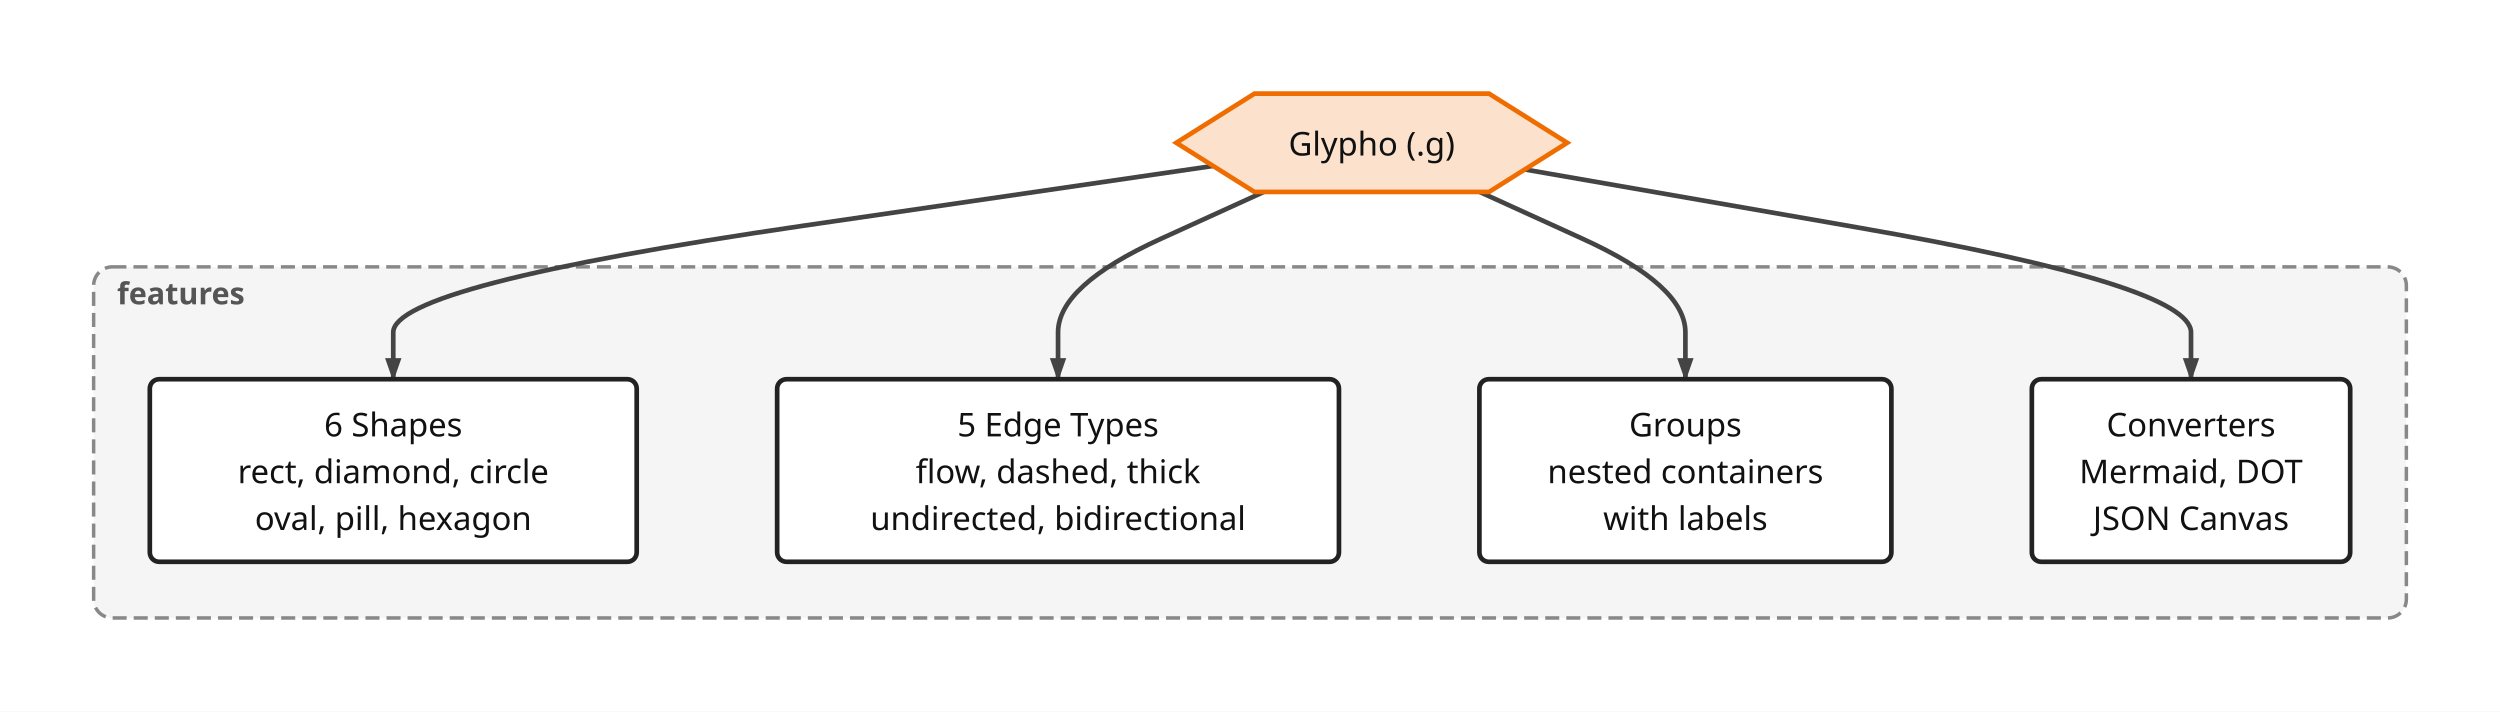
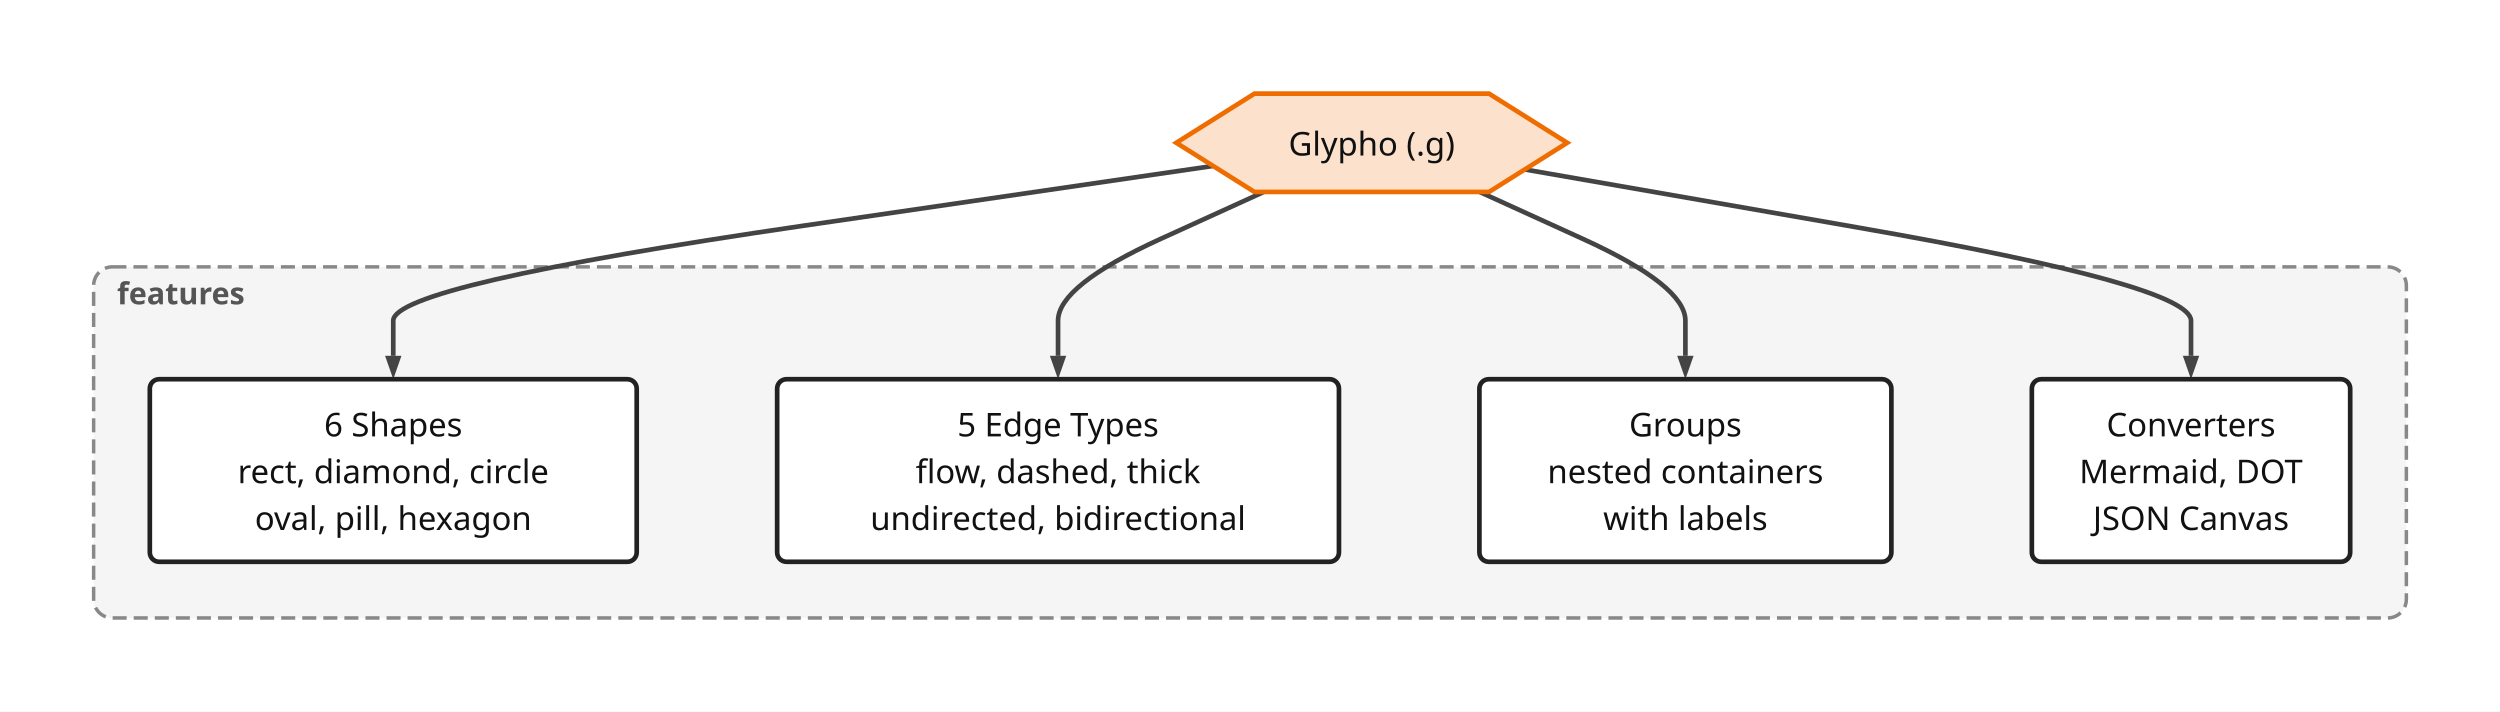
<svg xmlns="http://www.w3.org/2000/svg" viewBox="-64 -40 1068 304" style="max-width:100%">
  <rect x="-64" y="-40" width="1068" height="304" fill="white" />
  <defs>
-     <marker id="arrowhead" markerWidth="10" markerHeight="7" refX="9" refY="3.5" orient="auto" markerUnits="userSpaceOnUse">
+     <marker id="arrowhead" markerWidth="10" markerHeight="7" refX="0" refY="3.5" orient="auto" markerUnits="userSpaceOnUse">
      <polygon points="0 0, 10 3.5, 0 7" fill="#444444" />
    </marker>
-     <marker id="arrowhead-thick" markerWidth="14" markerHeight="10" refX="13" refY="5" orient="auto" markerUnits="userSpaceOnUse">
+     <marker id="arrowhead-thick" markerWidth="14" markerHeight="10" refX="0" refY="5" orient="auto" markerUnits="userSpaceOnUse">
      <polygon points="0 0, 14 5, 0 10" fill="#444444" />
    </marker>
-     <marker id="arrowhead-reverse" markerWidth="10" markerHeight="7" refX="1" refY="3.5" orient="auto" markerUnits="userSpaceOnUse">
+     <marker id="arrowhead-reverse" markerWidth="10" markerHeight="7" refX="10" refY="3.5" orient="auto" markerUnits="userSpaceOnUse">
      <polygon points="10 0, 0 3.5, 10 7" fill="#444444" />
    </marker>
  </defs>
  <g>
    <rect x="-24" y="74" width="988" height="150" fill="#f5f5f5" fill-opacity="1" stroke="#888888" stroke-width="1.5" stroke-dasharray="6 3" rx="8" ry="8" />
    <text x="-14" y="90" fill="#555555" font-size="13" font-family="system-ui, sans-serif" font-weight="bold">features</text>
  </g>
-   <path d="M 454.23 30.89 L 279.115 56.445 Q 104 82 104 102 L 104 122" fill="none" stroke="#444444" stroke-width="2" marker-end="url(#arrowhead)" />
-   <path d="M 475.869 42 L 431.934 62 Q 388 82 388 102 L 388 122" fill="none" stroke="#444444" stroke-width="2" marker-end="url(#arrowhead)" />
-   <path d="M 568.131 42 L 612.066 62 Q 656 82 656 102 L 656 122" fill="none" stroke="#444444" stroke-width="2" marker-end="url(#arrowhead)" />
-   <path d="M 587.378 32.394 L 729.689 57.197 Q 872 82 872 102 L 872 122" fill="none" stroke="#444444" stroke-width="2" marker-end="url(#arrowhead)" />
+   <path d="M 454.23 30.89 L 279.115 56.445 Q 104 82 104 97 L 104 112" fill="none" stroke="#444444" stroke-width="2" marker-end="url(#arrowhead)" />
+   <path d="M 475.869 42 L 431.934 62 Q 388 82 388 97 L 388 112" fill="none" stroke="#444444" stroke-width="2" marker-end="url(#arrowhead)" />
+   <path d="M 568.131 42 L 612.066 62 Q 656 82 656 97 L 656 112" fill="none" stroke="#444444" stroke-width="2" marker-end="url(#arrowhead)" />
+   <path d="M 587.378 32.394 L 729.689 57.197 Q 872 82 872 97 L 872 112" fill="none" stroke="#444444" stroke-width="2" marker-end="url(#arrowhead)" />
  <g transform="translate(438.5, 0)" data-node-id="glypho">
    <polygon points="33.4,0 133.6,0 167,21 133.6,42 33.4,42 0,21" fill="#fce2cc" stroke="#ef6c00" stroke-width="2" />
    <text x="83.5" y="21" text-anchor="middle" dominant-baseline="central" fill="#111111" font-size="14" font-family="system-ui, sans-serif">Glypho (.g)</text>
  </g>
  <g transform="translate(0, 122)" data-node-id="shapes">
    <rect x="0" y="0" width="208" height="78" rx="4" ry="4" fill="#ffffff" stroke="#222222" stroke-width="2" />
    <text x="104" y="19" text-anchor="middle" dominant-baseline="central" fill="#111111" font-size="14" font-family="system-ui, sans-serif">6 Shapes</text>
    <text x="104" y="39" text-anchor="middle" dominant-baseline="central" fill="#111111" font-size="14" font-family="system-ui, sans-serif">rect, diamond, circle</text>
    <text x="104" y="59" text-anchor="middle" dominant-baseline="central" fill="#111111" font-size="14" font-family="system-ui, sans-serif">oval, pill, hexagon</text>
  </g>
  <g transform="translate(268, 122)" data-node-id="edges">
    <rect x="0" y="0" width="240" height="78" rx="4" ry="4" fill="#ffffff" stroke="#222222" stroke-width="2" />
    <text x="120" y="19" text-anchor="middle" dominant-baseline="central" fill="#111111" font-size="14" font-family="system-ui, sans-serif">5 Edge Types</text>
    <text x="120" y="39" text-anchor="middle" dominant-baseline="central" fill="#111111" font-size="14" font-family="system-ui, sans-serif">flow, dashed, thick</text>
    <text x="120" y="59" text-anchor="middle" dominant-baseline="central" fill="#111111" font-size="14" font-family="system-ui, sans-serif">undirected, bidirectional</text>
  </g>
  <g transform="translate(568, 122)" data-node-id="groups">
    <rect x="0" y="0" width="176" height="78" rx="4" ry="4" fill="#ffffff" stroke="#222222" stroke-width="2" />
    <text x="88" y="19" text-anchor="middle" dominant-baseline="central" fill="#111111" font-size="14" font-family="system-ui, sans-serif">Groups</text>
    <text x="88" y="39" text-anchor="middle" dominant-baseline="central" fill="#111111" font-size="14" font-family="system-ui, sans-serif">nested containers</text>
    <text x="88" y="59" text-anchor="middle" dominant-baseline="central" fill="#111111" font-size="14" font-family="system-ui, sans-serif">with labels</text>
  </g>
  <g transform="translate(804, 122)" data-node-id="convert">
    <rect x="0" y="0" width="136" height="78" rx="4" ry="4" fill="#ffffff" stroke="#222222" stroke-width="2" />
    <text x="68" y="19" text-anchor="middle" dominant-baseline="central" fill="#111111" font-size="14" font-family="system-ui, sans-serif">Converters</text>
    <text x="68" y="39" text-anchor="middle" dominant-baseline="central" fill="#111111" font-size="14" font-family="system-ui, sans-serif">Mermaid, DOT</text>
    <text x="68" y="59" text-anchor="middle" dominant-baseline="central" fill="#111111" font-size="14" font-family="system-ui, sans-serif">JSON Canvas</text>
  </g>
</svg>
